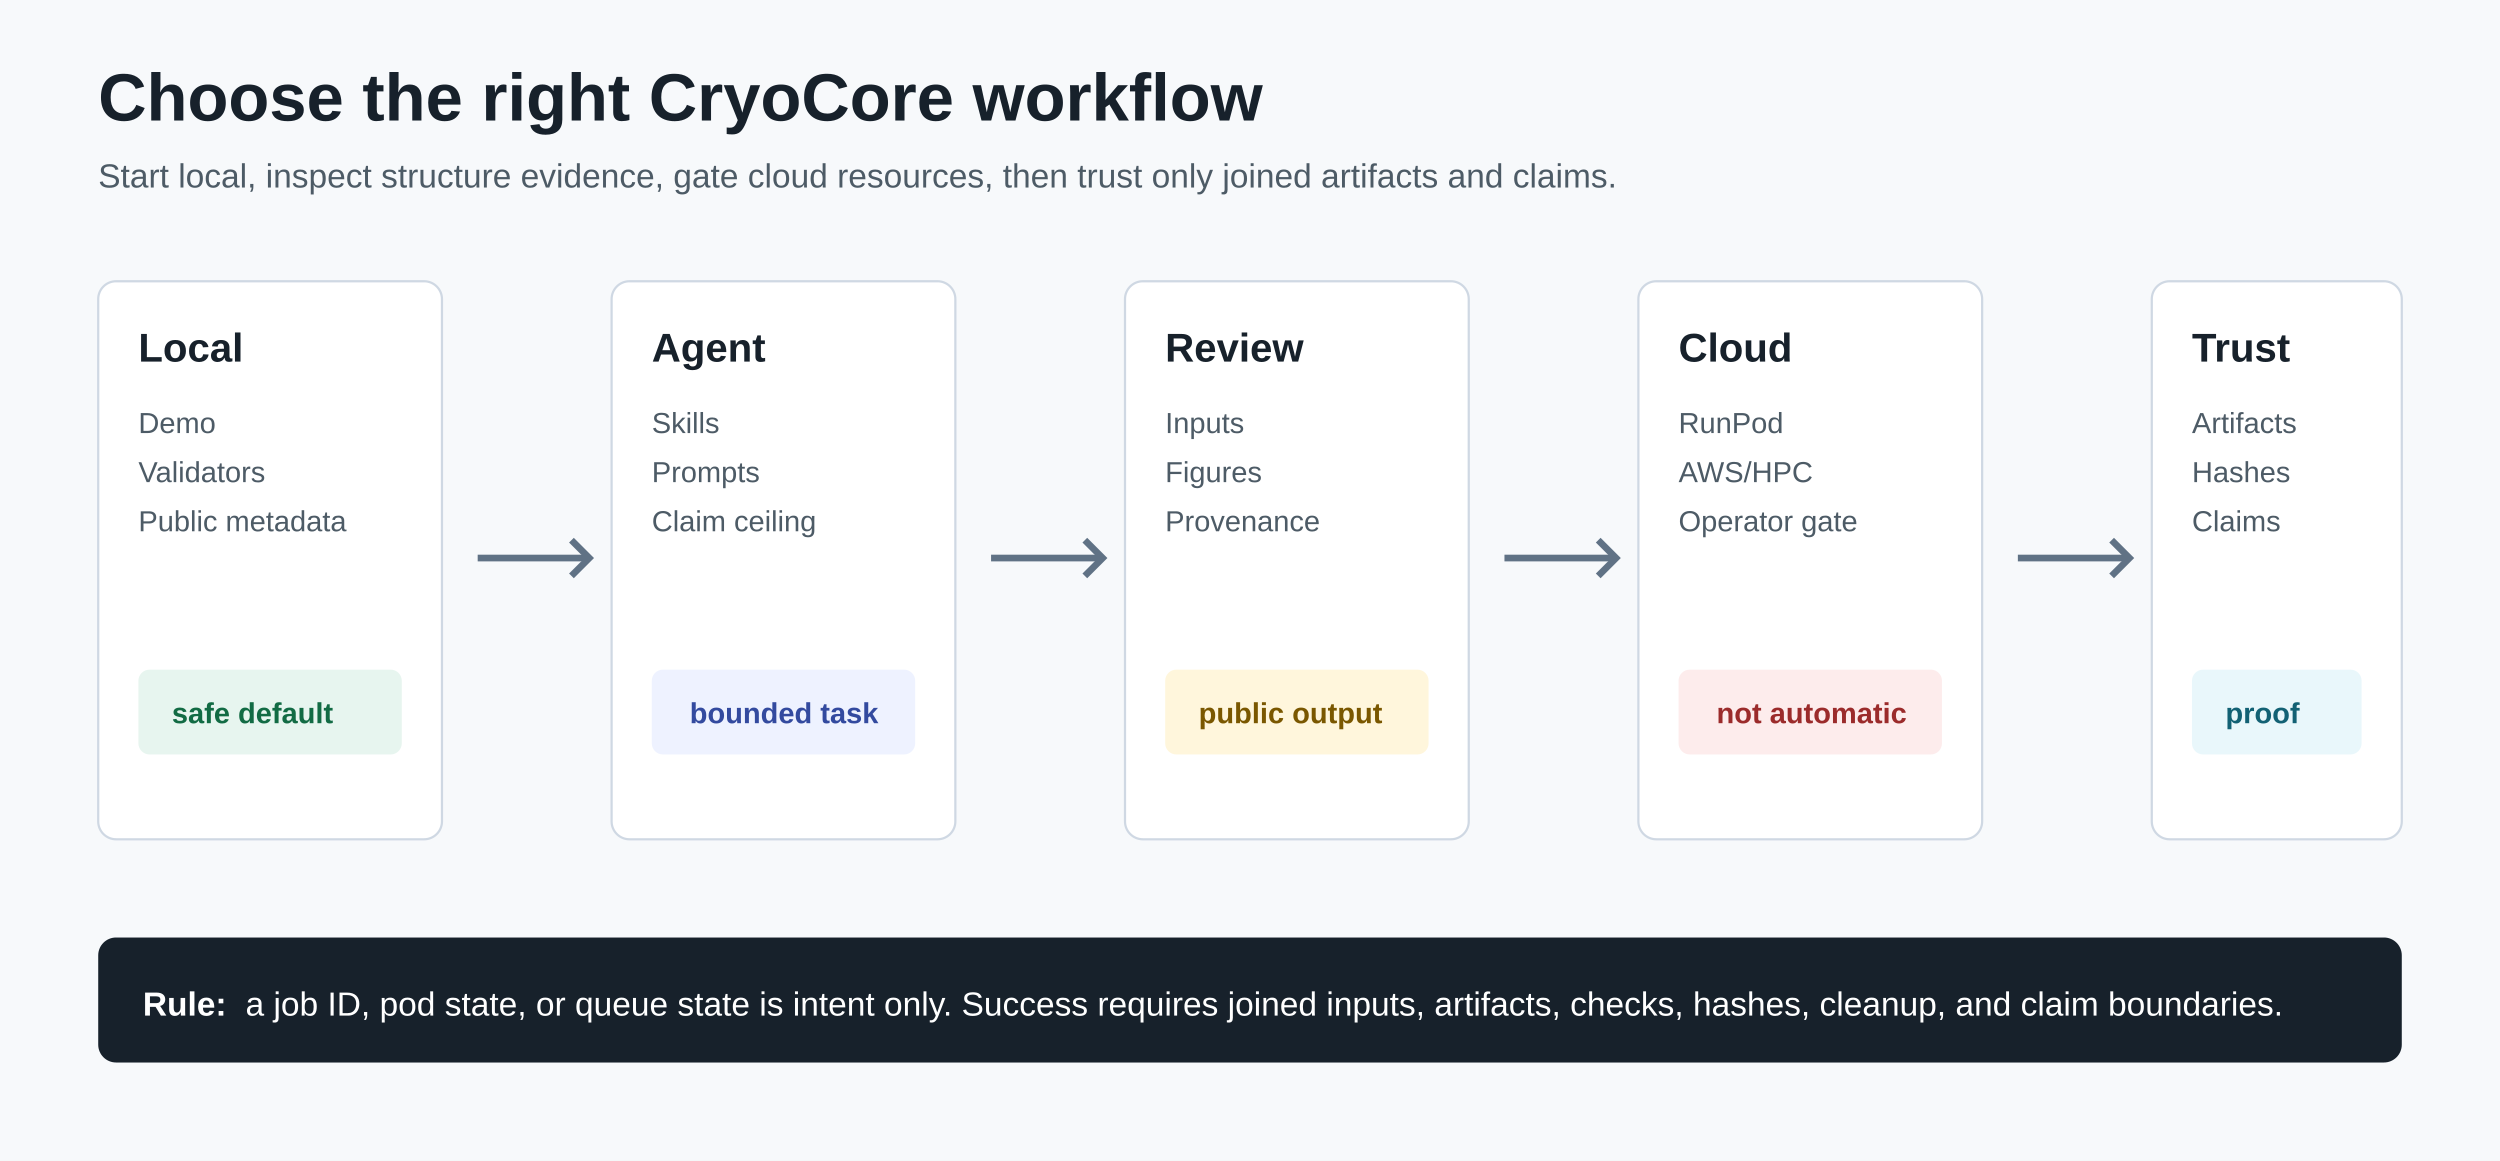
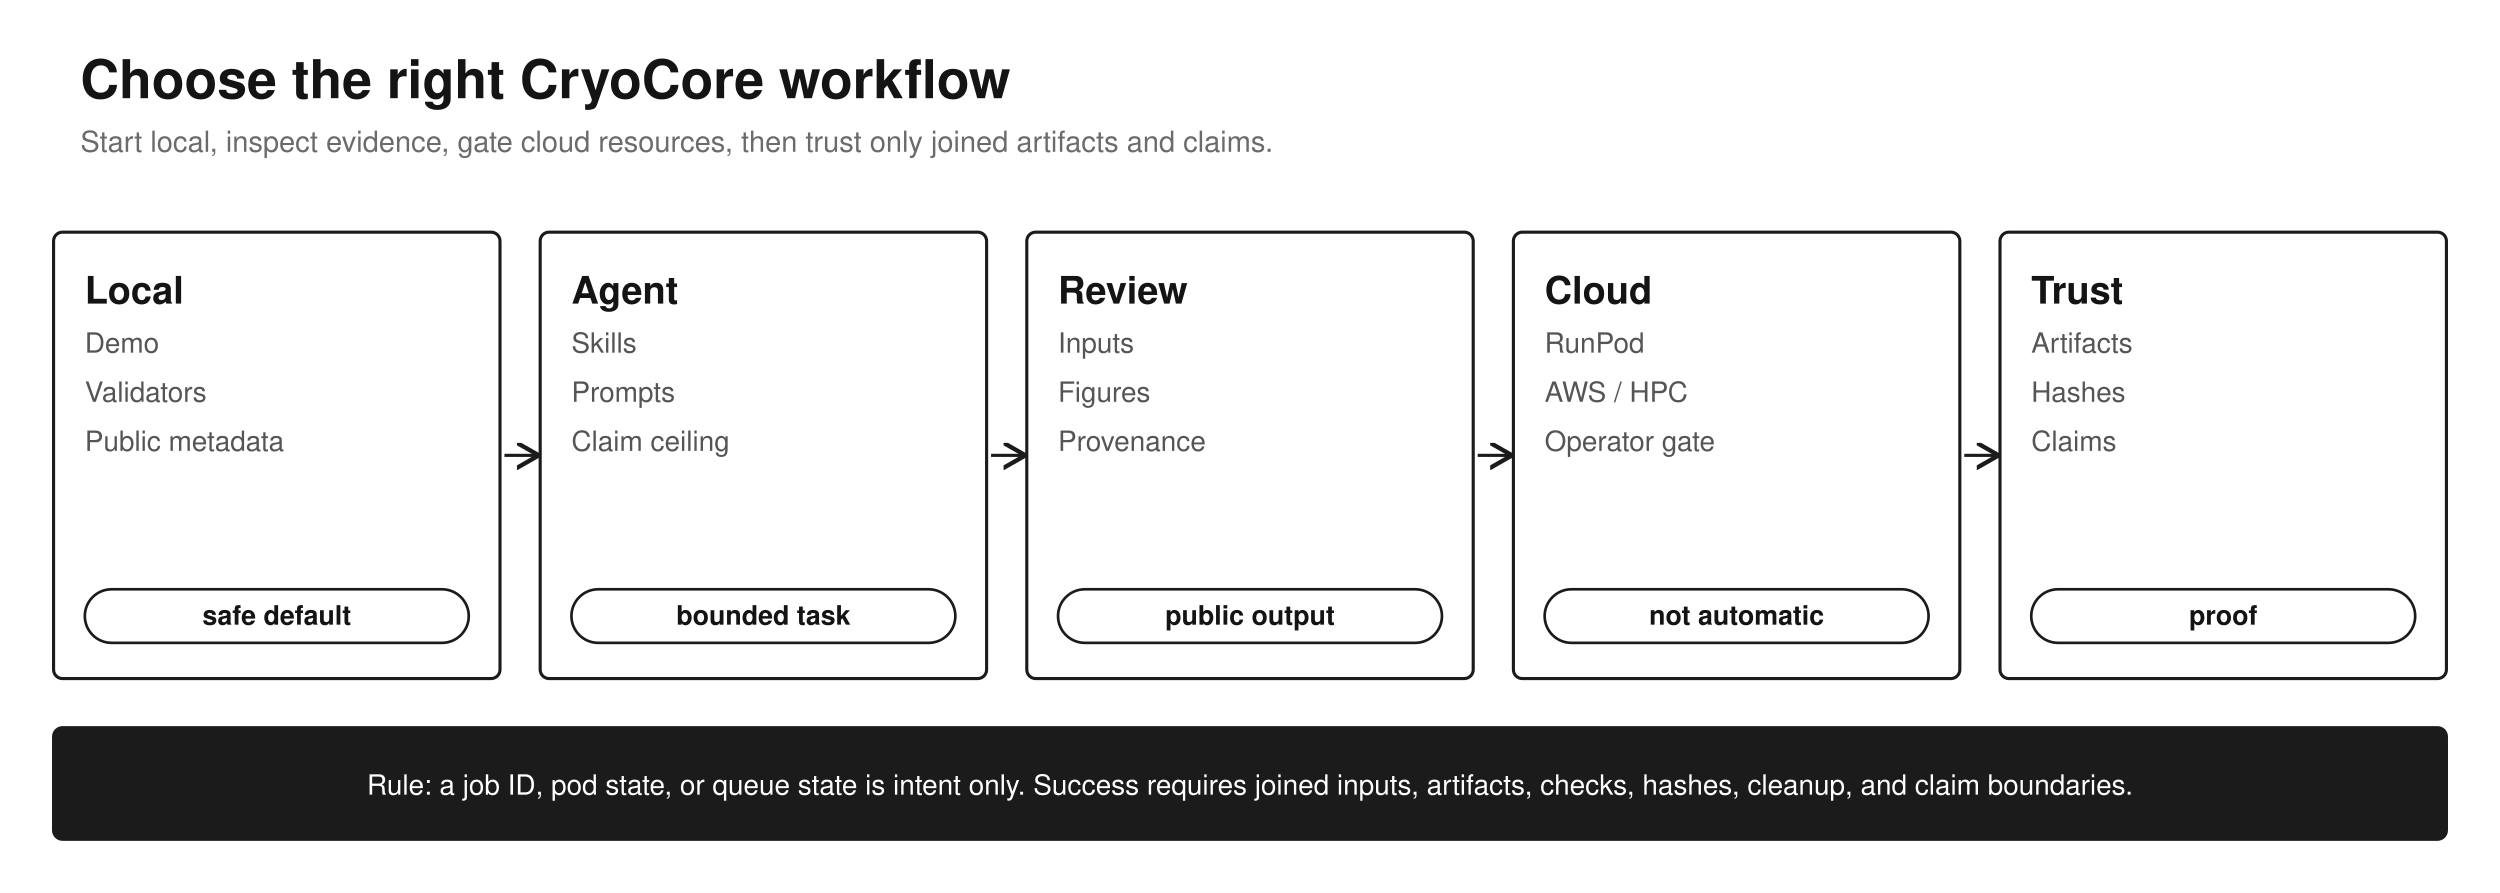
- <svg xmlns="http://www.w3.org/2000/svg" width="1120" height="520" viewBox="0 0 1120 520" role="img" aria-label="CryoCore workflow selector">
-   <rect width="1120" height="520" fill="#f7f9fb" />
-   <text x="44" y="54" font-family="Arial" font-size="30" font-weight="700" fill="#17212b">Choose the right CryoCore workflow</text>
-   <text x="44" y="84" font-family="Arial" font-size="15" fill="#4d5b66">Start local, inspect structure evidence, gate cloud resources, then trust only joined artifacts and claims.</text>
-   <g transform="translate(44 126)">
-     <rect x="0" y="0" width="154" height="250" rx="8" fill="#ffffff" stroke="#cfd8e3" />
-     <text x="18" y="36" font-family="Arial" font-size="18" font-weight="700" fill="#17212b">Local</text>
-     <text x="18" y="68" font-family="Arial" font-size="13" fill="#4d5b66">Demo</text>
-     <text x="18" y="90" font-family="Arial" font-size="13" fill="#4d5b66">Validators</text>
-     <text x="18" y="112" font-family="Arial" font-size="13" fill="#4d5b66">Public metadata</text>
-     <rect x="18" y="174" width="118" height="38" rx="5" fill="#e7f5ef" />
-     <text x="33" y="198" font-family="Arial" font-size="13" font-weight="700" fill="#126b44">safe default</text>
+ <svg xmlns="http://www.w3.org/2000/svg" width="1120" height="400" viewBox="0 0 1120 400" font-family="Helvetica, Arial, sans-serif" role="img" aria-label="workflow-selector">
+   <defs>
+     <marker id="ar" markerWidth="9" markerHeight="9" refX="6" refY="4" orient="auto">
+       <path d="M0,0 L7,4 L0,8" fill="none" stroke="#1b1b1b" stroke-width="1.4" stroke-linecap="round" stroke-linejoin="round" />
+     </marker>
+   </defs>
+   <rect width="1120" height="400" fill="#ffffff" />
+   <text x="36" y="44" font-size="24" fill="#141414" font-weight="700" text-anchor="start">Choose the right CryoCore workflow</text>
+   <text x="36" y="68" font-size="13" fill="#6b6b6b" font-weight="400" text-anchor="start">Start local, inspect evidence, gate cloud resources, then trust only joined artifacts and claims.</text>
+   <g transform="translate(24 104)">
+     <rect width="200" height="200" rx="4" fill="#ffffff" stroke="#1b1b1b" stroke-width="1.4" />
+     <text x="14" y="32" font-size="17" fill="#141414" font-weight="700" text-anchor="start">Local</text>
+     <text x="14" y="54" font-size="12.5" fill="#555555" font-weight="400" text-anchor="start">Demo</text>
+     <text x="14" y="76" font-size="12.5" fill="#555555" font-weight="400" text-anchor="start">Validators</text>
+     <text x="14" y="98" font-size="12.5" fill="#555555" font-weight="400" text-anchor="start">Public metadata</text>
  </g>
-   <path d="M214 250 L264 250" stroke="#607285" stroke-width="3" />
-   <path d="M256 242 L264 250 L256 258" fill="none" stroke="#607285" stroke-width="3" />
-   <g transform="translate(274 126)">
-     <rect x="0" y="0" width="154" height="250" rx="8" fill="#ffffff" stroke="#cfd8e3" />
-     <text x="18" y="36" font-family="Arial" font-size="18" font-weight="700" fill="#17212b">Agent</text>
-     <text x="18" y="68" font-family="Arial" font-size="13" fill="#4d5b66">Skills</text>
-     <text x="18" y="90" font-family="Arial" font-size="13" fill="#4d5b66">Prompts</text>
-     <text x="18" y="112" font-family="Arial" font-size="13" fill="#4d5b66">Claim ceiling</text>
-     <rect x="18" y="174" width="118" height="38" rx="5" fill="#eef2ff" />
-     <text x="35" y="198" font-family="Arial" font-size="13" font-weight="700" fill="#334a9f">bounded task</text>
+   <g transform="translate(38 264)">
+     <rect width="172" height="24" rx="12.0" fill="none" stroke="#1b1b1b" stroke-width="1.2" />
+     <text x="86.0" y="15.84" font-size="12" fill="#141414" font-weight="700" text-anchor="middle">safe default</text>
  </g>
-   <path d="M444 250 L494 250" stroke="#607285" stroke-width="3" />
-   <path d="M486 242 L494 250 L486 258" fill="none" stroke="#607285" stroke-width="3" />
-   <g transform="translate(504 126)">
-     <rect x="0" y="0" width="154" height="250" rx="8" fill="#ffffff" stroke="#cfd8e3" />
-     <text x="18" y="36" font-family="Arial" font-size="18" font-weight="700" fill="#17212b">Review</text>
-     <text x="18" y="68" font-family="Arial" font-size="13" fill="#4d5b66">Inputs</text>
-     <text x="18" y="90" font-family="Arial" font-size="13" fill="#4d5b66">Figures</text>
-     <text x="18" y="112" font-family="Arial" font-size="13" fill="#4d5b66">Provenance</text>
-     <rect x="18" y="174" width="118" height="38" rx="5" fill="#fff6dc" />
-     <text x="33" y="198" font-family="Arial" font-size="13" font-weight="700" fill="#7a5700">public output</text>
+   <g transform="translate(242 104)">
+     <rect width="200" height="200" rx="4" fill="#ffffff" stroke="#1b1b1b" stroke-width="1.4" />
+     <text x="14" y="32" font-size="17" fill="#141414" font-weight="700" text-anchor="start">Agent</text>
+     <text x="14" y="54" font-size="12.5" fill="#555555" font-weight="400" text-anchor="start">Skills</text>
+     <text x="14" y="76" font-size="12.5" fill="#555555" font-weight="400" text-anchor="start">Prompts</text>
+     <text x="14" y="98" font-size="12.5" fill="#555555" font-weight="400" text-anchor="start">Claim ceiling</text>
  </g>
-   <path d="M674 250 L724 250" stroke="#607285" stroke-width="3" />
-   <path d="M716 242 L724 250 L716 258" fill="none" stroke="#607285" stroke-width="3" />
-   <g transform="translate(734 126)">
-     <rect x="0" y="0" width="154" height="250" rx="8" fill="#ffffff" stroke="#cfd8e3" />
-     <text x="18" y="36" font-family="Arial" font-size="18" font-weight="700" fill="#17212b">Cloud</text>
-     <text x="18" y="68" font-family="Arial" font-size="13" fill="#4d5b66">RunPod</text>
-     <text x="18" y="90" font-family="Arial" font-size="13" fill="#4d5b66">AWS/HPC</text>
-     <text x="18" y="112" font-family="Arial" font-size="13" fill="#4d5b66">Operator gate</text>
-     <rect x="18" y="174" width="118" height="38" rx="5" fill="#fdecec" />
-     <text x="35" y="198" font-family="Arial" font-size="13" font-weight="700" fill="#9b2b2b">not automatic</text>
+   <g transform="translate(256 264)">
+     <rect width="172" height="24" rx="12.0" fill="none" stroke="#1b1b1b" stroke-width="1.2" />
+     <text x="86.0" y="15.84" font-size="12" fill="#141414" font-weight="700" text-anchor="middle">bounded task</text>
  </g>
-   <path d="M904 250 L954 250" stroke="#607285" stroke-width="3" />
-   <path d="M946 242 L954 250 L946 258" fill="none" stroke="#607285" stroke-width="3" />
-   <g transform="translate(964 126)">
-     <rect x="0" y="0" width="112" height="250" rx="8" fill="#ffffff" stroke="#cfd8e3" />
-     <text x="18" y="36" font-family="Arial" font-size="18" font-weight="700" fill="#17212b">Trust</text>
-     <text x="18" y="68" font-family="Arial" font-size="13" fill="#4d5b66">Artifacts</text>
-     <text x="18" y="90" font-family="Arial" font-size="13" fill="#4d5b66">Hashes</text>
-     <text x="18" y="112" font-family="Arial" font-size="13" fill="#4d5b66">Claims</text>
-     <rect x="18" y="174" width="76" height="38" rx="5" fill="#e9f7fb" />
-     <text x="33" y="198" font-family="Arial" font-size="13" font-weight="700" fill="#126174">proof</text>
+   <g transform="translate(460 104)">
+     <rect width="200" height="200" rx="4" fill="#ffffff" stroke="#1b1b1b" stroke-width="1.4" />
+     <text x="14" y="32" font-size="17" fill="#141414" font-weight="700" text-anchor="start">Review</text>
+     <text x="14" y="54" font-size="12.5" fill="#555555" font-weight="400" text-anchor="start">Inputs</text>
+     <text x="14" y="76" font-size="12.5" fill="#555555" font-weight="400" text-anchor="start">Figures</text>
+     <text x="14" y="98" font-size="12.5" fill="#555555" font-weight="400" text-anchor="start">Provenance</text>
  </g>
-   <g transform="translate(44 420)">
-     <rect x="0" y="0" width="1032" height="56" rx="8" fill="#17212b" />
-     <text x="20" y="35" font-family="Arial" font-size="15" font-weight="700" fill="#ffffff">Rule:</text>
-     <text x="66" y="35" font-family="Arial" font-size="15" fill="#ffffff">a job ID, pod state, or queue state is intent only. Success requires joined inputs, artifacts, checks, hashes, cleanup, and claim boundaries.</text>
+   <g transform="translate(474 264)">
+     <rect width="172" height="24" rx="12.0" fill="none" stroke="#1b1b1b" stroke-width="1.2" />
+     <text x="86.0" y="15.84" font-size="12" fill="#141414" font-weight="700" text-anchor="middle">public output</text>
  </g>
+   <g transform="translate(678 104)">
+     <rect width="200" height="200" rx="4" fill="#ffffff" stroke="#1b1b1b" stroke-width="1.4" />
+     <text x="14" y="32" font-size="17" fill="#141414" font-weight="700" text-anchor="start">Cloud</text>
+     <text x="14" y="54" font-size="12.5" fill="#555555" font-weight="400" text-anchor="start">RunPod</text>
+     <text x="14" y="76" font-size="12.5" fill="#555555" font-weight="400" text-anchor="start">AWS / HPC</text>
+     <text x="14" y="98" font-size="12.5" fill="#555555" font-weight="400" text-anchor="start">Operator gate</text>
+   </g>
+   <g transform="translate(692 264)">
+     <rect width="172" height="24" rx="12.0" fill="none" stroke="#1b1b1b" stroke-width="1.2" />
+     <text x="86.0" y="15.84" font-size="12" fill="#141414" font-weight="700" text-anchor="middle">not automatic</text>
+   </g>
+   <g transform="translate(896 104)">
+     <rect width="200" height="200" rx="4" fill="#ffffff" stroke="#1b1b1b" stroke-width="1.4" />
+     <text x="14" y="32" font-size="17" fill="#141414" font-weight="700" text-anchor="start">Trust</text>
+     <text x="14" y="54" font-size="12.5" fill="#555555" font-weight="400" text-anchor="start">Artifacts</text>
+     <text x="14" y="76" font-size="12.5" fill="#555555" font-weight="400" text-anchor="start">Hashes</text>
+     <text x="14" y="98" font-size="12.5" fill="#555555" font-weight="400" text-anchor="start">Claims</text>
+   </g>
+   <g transform="translate(910 264)">
+     <rect width="172" height="24" rx="12.0" fill="none" stroke="#1b1b1b" stroke-width="1.2" />
+     <text x="86.0" y="15.84" font-size="12" fill="#141414" font-weight="700" text-anchor="middle">proof</text>
+   </g>
+   <line x1="226" y1="204.0" x2="240" y2="204.0" stroke="#1b1b1b" stroke-width="1.4" marker-end="url(#ar)" />
+   <line x1="444" y1="204.0" x2="458" y2="204.0" stroke="#1b1b1b" stroke-width="1.4" marker-end="url(#ar)" />
+   <line x1="662" y1="204.0" x2="676" y2="204.0" stroke="#1b1b1b" stroke-width="1.4" marker-end="url(#ar)" />
+   <line x1="880" y1="204.0" x2="894" y2="204.0" stroke="#1b1b1b" stroke-width="1.4" marker-end="url(#ar)" />
+   <g transform="translate(24 326)">
+     <rect width="1072" height="50" rx="4" fill="#1b1b1b" stroke="#1b1b1b" stroke-width="1.4" />
+   </g>
+   <text x="560.0" y="356" font-size="12.5" fill="#ffffff" font-weight="400" text-anchor="middle">Rule: a job ID, pod state, or queue state is intent only. Success requires joined inputs, artifacts, checks, hashes, cleanup, and claim boundaries.</text>
</svg>
